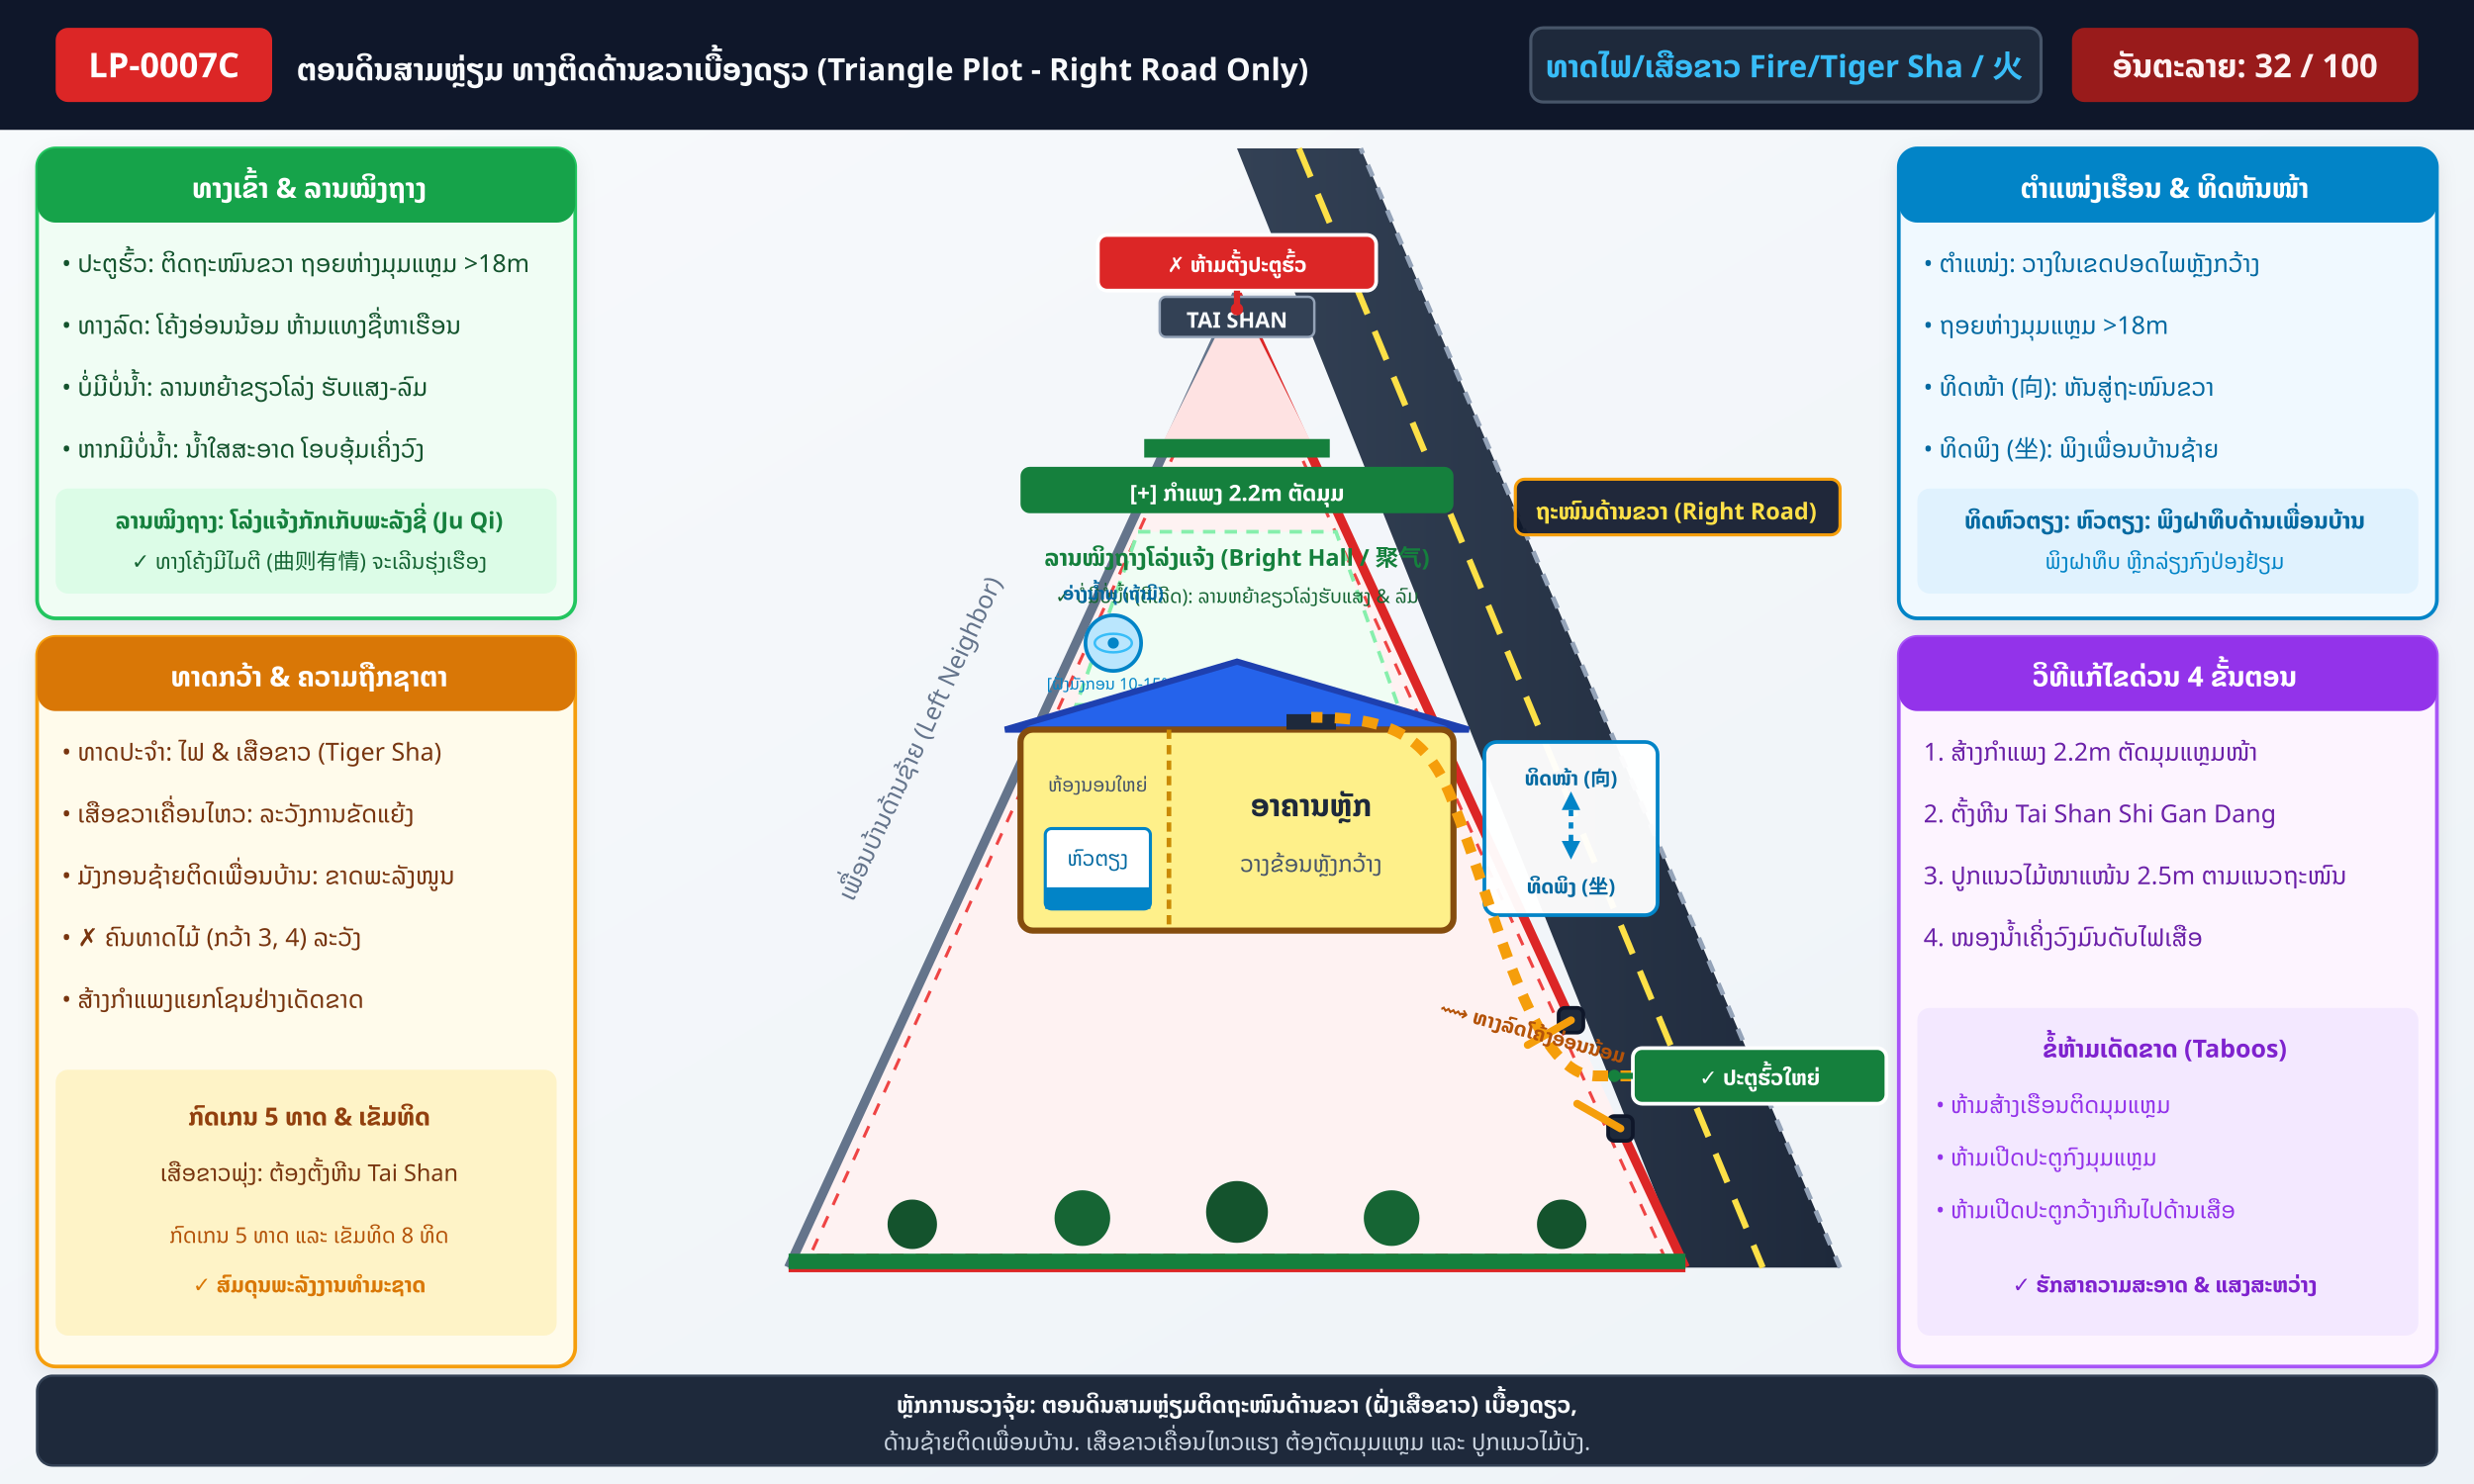
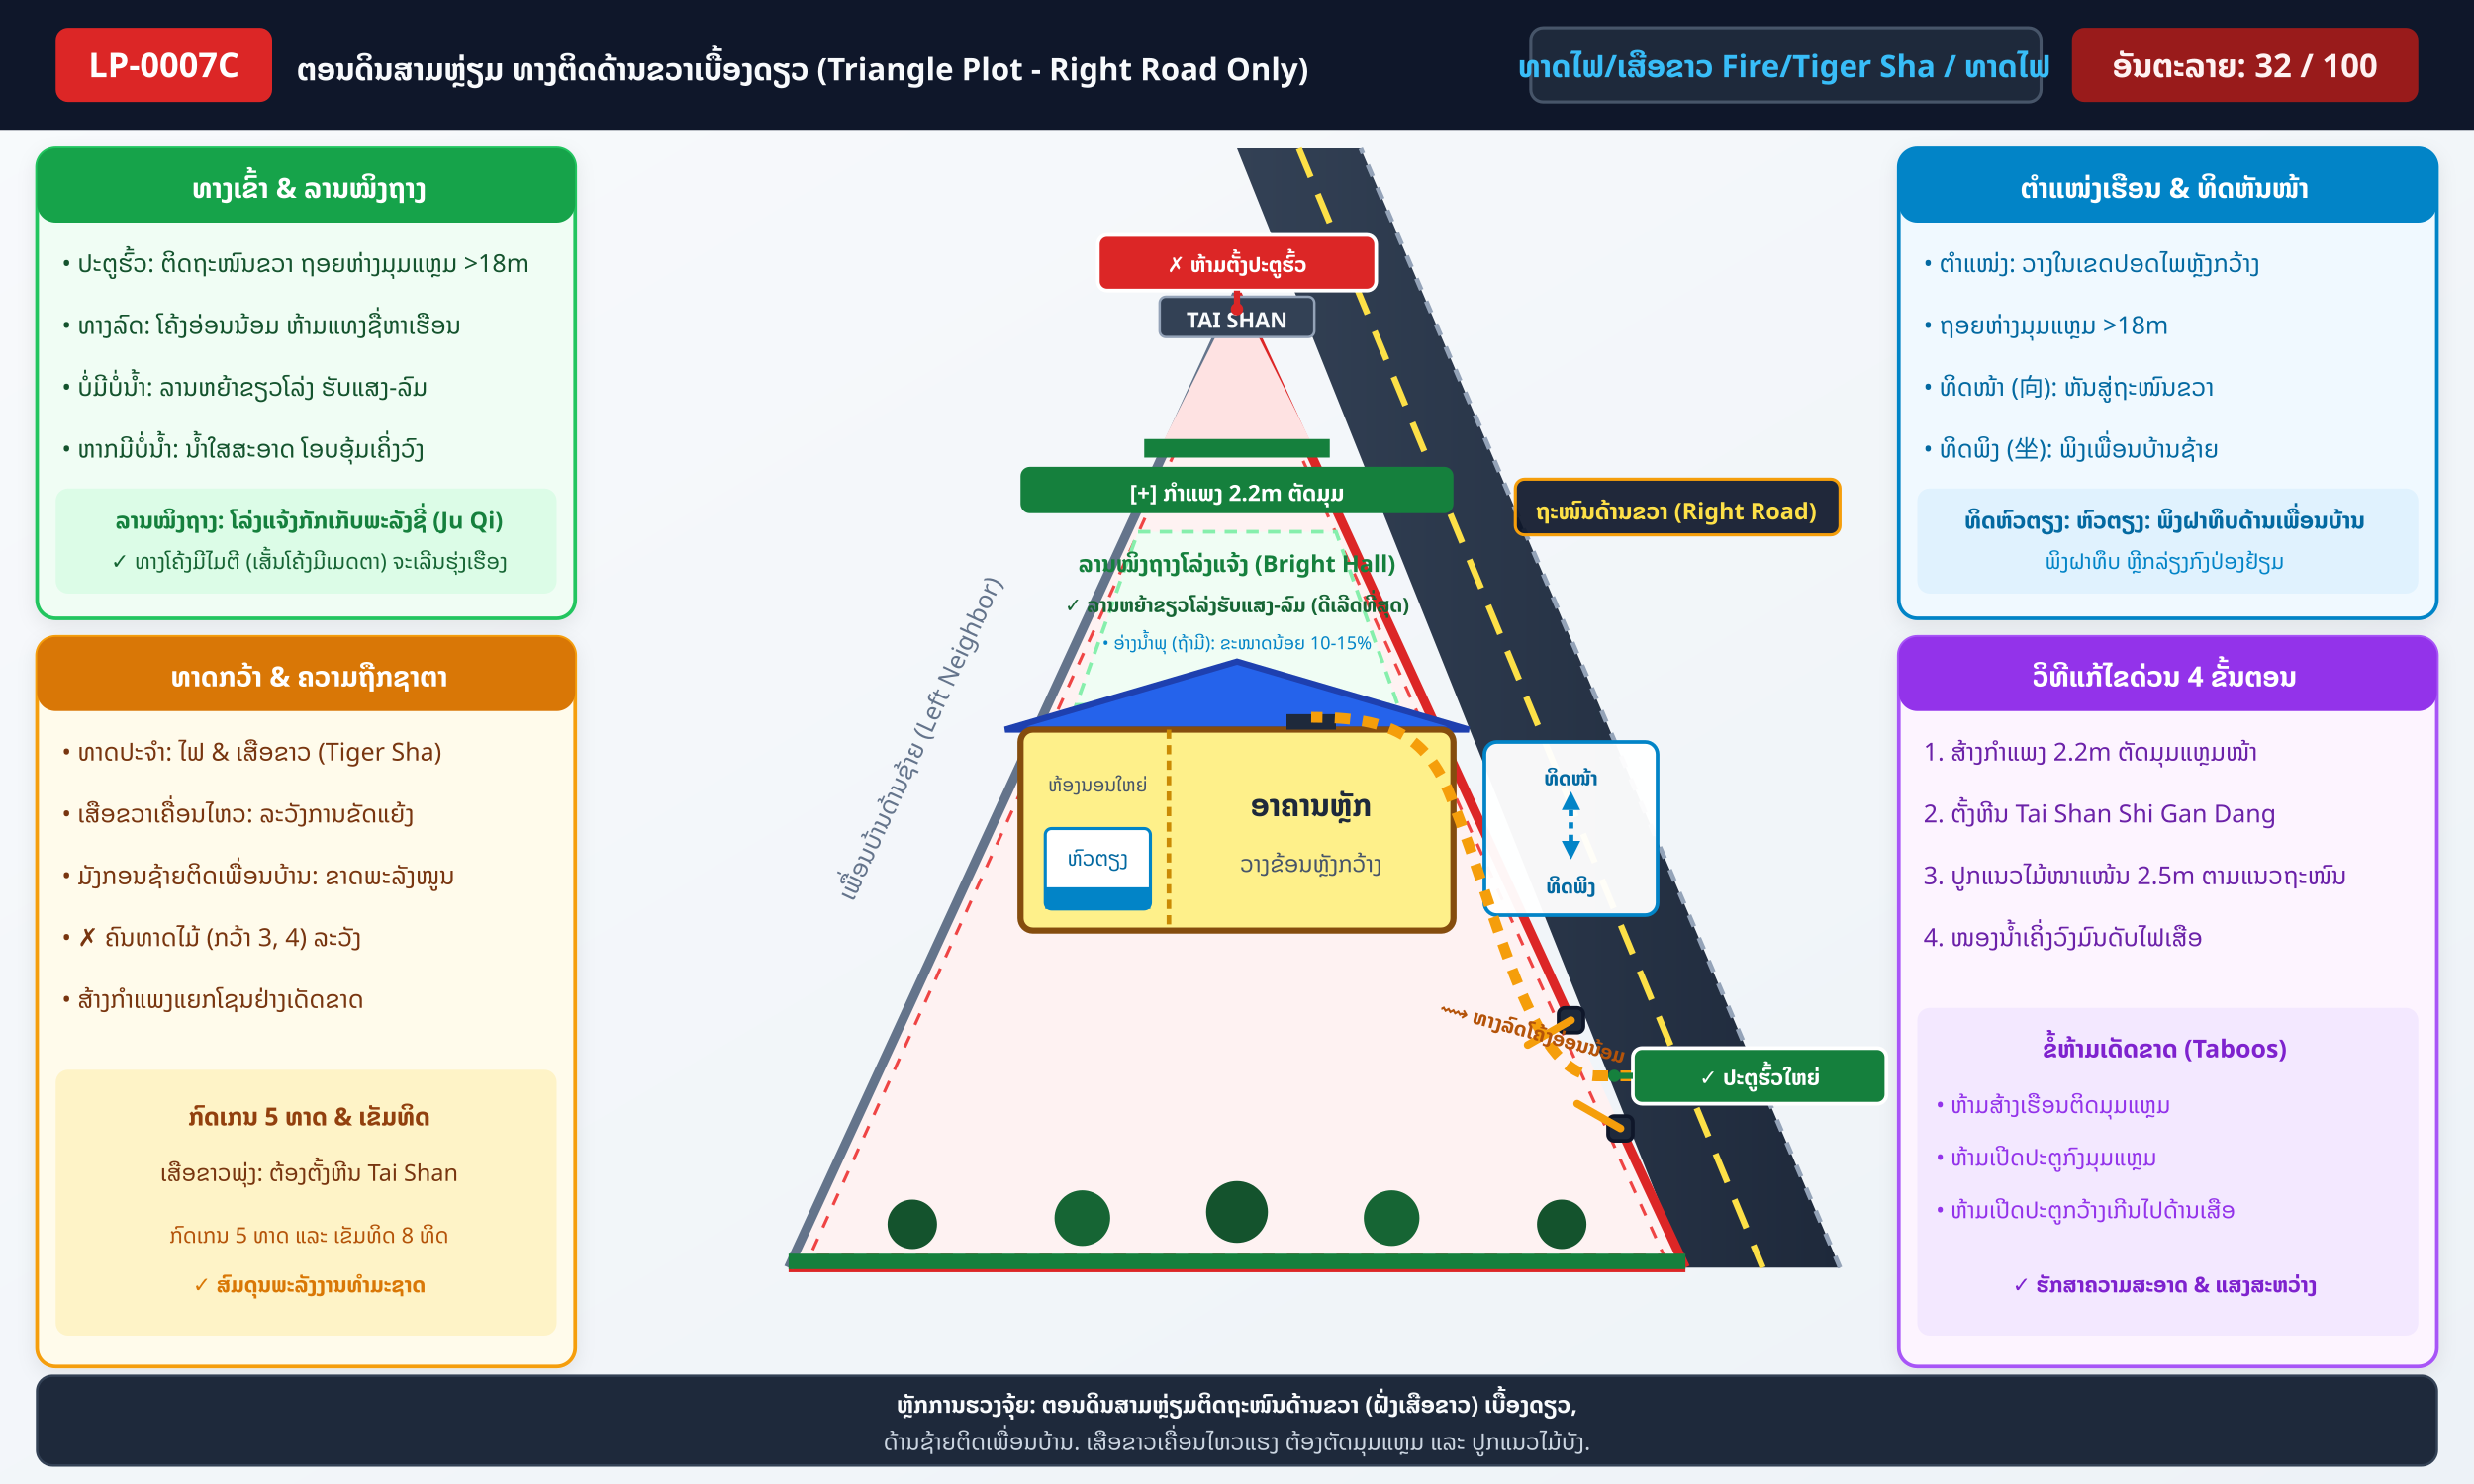
<svg xmlns="http://www.w3.org/2000/svg" viewBox="0 0 800 480" width="800" height="480">
  <defs>
    <linearGradient id="bgGrad" x1="0%" y1="0%" x2="100%" y2="100%">
      <stop offset="0%" stop-color="#F8FAFC" />
      <stop offset="100%" stop-color="#EDF2F7" />
    </linearGradient>
    <linearGradient id="roadGrad" x1="0%" y1="0%" x2="100%" y2="0%">
      <stop offset="0%" stop-color="#334155" />
      <stop offset="100%" stop-color="#1E293B" />
    </linearGradient>
    <filter id="shadow" x="-5%" y="-5%" width="110%" height="110%">
      <feDropShadow dx="0" dy="2" stdDeviation="3" flood-opacity="0.08" />
    </filter>
  </defs>
  <rect width="800" height="480" fill="url(#bgGrad)" />
  <rect x="0" y="0" width="800" height="42" fill="#0F172A" />
  <rect x="18" y="9" width="70" height="24" rx="4" fill="#DC2626" />
  <text x="53" y="25" font-family="'Segoe UI', sans-serif" font-weight="bold" font-size="11" fill="#FFFFFF" text-anchor="middle">LP-0007C</text>
  <text x="96" y="26" font-family="'Noto Sans Lao', 'Segoe UI', sans-serif" font-weight="bold" font-size="10" fill="#F8FAFC">ຕອນດິນສາມຫຼ່ຽມ ທາງຕິດດ້ານຂວາເບື້ອງດຽວ (Triangle Plot - Right Road Only)</text>
  <rect x="495" y="9" width="165" height="24" rx="4" fill="#1E293B" stroke="#475569" stroke-width="1" />
-   <text x="577" y="25" font-family="'Noto Sans Lao', 'Segoe UI', sans-serif" font-weight="bold" font-size="10" fill="#38BDF8" text-anchor="middle">ທາດໄຟ/ເສືອຂາວ Fire/Tiger Sha / 火</text>
+   <text x="577" y="25" font-family="'Noto Sans Lao', 'Segoe UI', sans-serif" font-weight="bold" font-size="10" fill="#38BDF8" text-anchor="middle">ທາດໄຟ/ເສືອຂາວ Fire/Tiger Sha / ທາດໄຟ</text>
  <rect x="670" y="9" width="112" height="24" rx="4" fill="#991B1B" />
  <text x="726" y="25" font-family="'Noto Sans Lao', 'Segoe UI', sans-serif" font-weight="bold" font-size="10.5" fill="#FEF2F2" text-anchor="middle">ອັນຕະລາຍ: 32 / 100</text>
  <rect x="12" y="48" width="174" height="152" rx="6" fill="#F0FDF4" stroke="#22C55E" stroke-width="1.2" filter="url(#shadow)" />
  <rect x="12" y="48" width="174" height="24" rx="6" fill="#16A34A" />
  <text x="100" y="64" font-family="'Noto Sans Lao', 'Segoe UI', sans-serif" font-weight="bold" font-size="9" fill="#FFFFFF" text-anchor="middle">ທາງເຂົ້າ &amp; ລານໝິງຖາງ</text>
  <text x="20" y="88" font-family="'Noto Sans Lao', 'Segoe UI', sans-serif" font-size="8" fill="#14532D">• ປະຕູຮົ້ວ: ຕິດຖະໜົນຂວາ ຖອຍຫ່າງມຸມແຫຼມ &gt;18m</text>
  <text x="20" y="108" font-family="'Noto Sans Lao', 'Segoe UI', sans-serif" font-size="8" fill="#14532D">• ທາງລົດ: ໂຄ້ງອ່ອນນ້ອມ ຫ້າມແທງຊື່ຫາເຮືອນ</text>
  <text x="20" y="128" font-family="'Noto Sans Lao', 'Segoe UI', sans-serif" font-size="8" fill="#14532D">• ບໍ່ມີບໍ່ນ້ຳ: ລານຫຍ້າຂຽວໂລ່ງ ຮັບແສງ-ລົມ</text>
  <text x="20" y="148" font-family="'Noto Sans Lao', 'Segoe UI', sans-serif" font-size="8" fill="#14532D">• ຫາກມີບໍ່ນ້ຳ: ນ້ຳໃສສະອາດ ໂອບອຸ້ມເຄິ່ງວົງ</text>
  <rect x="18" y="158" width="162" height="34" rx="4" fill="#DCFCE7" />
  <text x="100" y="171" font-family="'Noto Sans Lao', 'Segoe UI', sans-serif" font-weight="bold" font-size="7.5" fill="#15803D" text-anchor="middle">ລານໝິງຖາງ: ໂລ່ງແຈ້ງກັກເກັບພະລັງຊີ່ (Ju Qi)</text>
-   <text x="100" y="184" font-family="'Noto Sans Lao', 'Segoe UI', sans-serif" font-size="7" fill="#166534" text-anchor="middle">✓ ທາງໂຄ້ງມີໄມຕີ (曲则有情) ຈະເລີນຮຸ່ງເຮືອງ</text>
+   <text x="100" y="184" font-family="'Noto Sans Lao', 'Segoe UI', sans-serif" font-size="7" fill="#166534" text-anchor="middle">✓ ທາງໂຄ້ງມີໄມຕີ (ເສັ້ນໂຄ້ງມີເມດຕາ) ຈະເລີນຮຸ່ງເຮືອງ</text>
  <rect x="12" y="206" width="174" height="236" rx="6" fill="#FFFBEB" stroke="#F59E0B" stroke-width="1.2" filter="url(#shadow)" />
  <rect x="12" y="206" width="174" height="24" rx="6" fill="#D97706" />
  <text x="100" y="222" font-family="'Noto Sans Lao', 'Segoe UI', sans-serif" font-weight="bold" font-size="9" fill="#FFFFFF" text-anchor="middle">ທາດກວ້າ &amp; ຄວາມຖືກຊາຕາ</text>
  <text x="20" y="246" font-family="'Noto Sans Lao', 'Segoe UI', sans-serif" font-size="8" fill="#78350F">• ທາດປະຈຳ: ໄຟ &amp; ເສືອຂາວ (Tiger Sha)</text>
  <text x="20" y="266" font-family="'Noto Sans Lao', 'Segoe UI', sans-serif" font-size="8" fill="#78350F">• ເສືອຂວາເຄື່ອນໄຫວ: ລະວັງການຂັດແຍ້ງ</text>
  <text x="20" y="286" font-family="'Noto Sans Lao', 'Segoe UI', sans-serif" font-size="8" fill="#78350F">• ມັງກອນຊ້າຍຕິດເພື່ອນບ້ານ: ຂາດພະລັງໜູນ</text>
  <text x="20" y="306" font-family="'Noto Sans Lao', 'Segoe UI', sans-serif" font-size="8" fill="#78350F">• ✗ ຄົນທາດໄມ້ (ກວ້າ 3, 4) ລະວັງ</text>
  <text x="20" y="326" font-family="'Noto Sans Lao', 'Segoe UI', sans-serif" font-size="8" fill="#78350F">• ສ້າງກຳແພງແຍກໂຊນຢ່າງເດັດຂາດ</text>
  <rect x="18" y="346" width="162" height="86" rx="4" fill="#FEF3C7" />
  <text x="100" y="364" font-family="'Noto Sans Lao', 'Segoe UI', sans-serif" font-weight="bold" font-size="8" fill="#92400E" text-anchor="middle">ກົດເກນ 5 ທາດ &amp; ເຂັມທິດ</text>
  <text x="100" y="382" font-family="'Noto Sans Lao', 'Segoe UI', sans-serif" font-size="7.5" fill="#78350F" text-anchor="middle">ເສືອຂາວພຸ່ງ: ຕ້ອງຕັ້ງຫີນ Tai Shan</text>
  <text x="100" y="402" font-family="'Noto Sans Lao', 'Segoe UI', sans-serif" font-size="7" fill="#B45309" text-anchor="middle">ກົດເກນ 5 ທາດ ແລະ ເຂັມທິດ 8 ທິດ</text>
  <text x="100" y="418" font-family="'Noto Sans Lao', 'Segoe UI', sans-serif" font-weight="bold" font-size="7" fill="#D97706" text-anchor="middle">✓ ສົມດຸນພະລັງງານທຳມະຊາດ</text>
  <rect x="614" y="48" width="174" height="152" rx="6" fill="#F0F9FF" stroke="#0284C7" stroke-width="1.2" filter="url(#shadow)" />
  <rect x="614" y="48" width="174" height="24" rx="6" fill="#0284C7" />
  <text x="700" y="64" font-family="'Noto Sans Lao', 'Segoe UI', sans-serif" font-weight="bold" font-size="9" fill="#FFFFFF" text-anchor="middle">ຕຳແໜ່ງເຮືອນ &amp; ທິດຫັນໜ້າ</text>
  <text x="622" y="88" font-family="'Noto Sans Lao', 'Segoe UI', sans-serif" font-size="8" fill="#0369A1">• ຕຳແໜ່ງ: ວາງໃນເຂດປອດໄພຫຼັງກວ້າງ</text>
  <text x="622" y="108" font-family="'Noto Sans Lao', 'Segoe UI', sans-serif" font-size="8" fill="#0369A1">• ຖອຍຫ່າງມຸມແຫຼມ &gt;18m</text>
  <text x="622" y="128" font-family="'Noto Sans Lao', 'Segoe UI', sans-serif" font-size="8" fill="#0369A1">• ທິດໜ້າ (向): ຫັນສູ່ຖະໜົນຂວາ</text>
  <text x="622" y="148" font-family="'Noto Sans Lao', 'Segoe UI', sans-serif" font-size="8" fill="#0369A1">• ທິດພິງ (坐): ພິງເພື່ອນບ້ານຊ້າຍ</text>
  <rect x="620" y="158" width="162" height="34" rx="4" fill="#E0F2FE" />
  <text x="700" y="171" font-family="'Noto Sans Lao', 'Segoe UI', sans-serif" font-weight="bold" font-size="7.5" fill="#0369A1" text-anchor="middle">ທິດຫົວຕຽງ: ຫົວຕຽງ: ພິງຝາທຶບດ້ານເພື່ອນບ້ານ</text>
  <text x="700" y="184" font-family="'Noto Sans Lao', 'Segoe UI', sans-serif" font-size="7" fill="#0284C7" text-anchor="middle">ພິງຝາທຶບ ຫຼີກລ່ຽງກົງປ່ອງຢ້ຽມ</text>
  <rect x="614" y="206" width="174" height="236" rx="6" fill="#FDF4FF" stroke="#A855F7" stroke-width="1.2" filter="url(#shadow)" />
  <rect x="614" y="206" width="174" height="24" rx="6" fill="#9333EA" />
  <text x="700" y="222" font-family="'Noto Sans Lao', 'Segoe UI', sans-serif" font-weight="bold" font-size="9" fill="#FFFFFF" text-anchor="middle">ວິທີແກ້ໄຂດ່ວນ 4 ຂັ້ນຕອນ</text>
  <text x="622" y="246" font-family="'Noto Sans Lao', 'Segoe UI', sans-serif" font-size="8" fill="#6B21A8">1. ສ້າງກຳແພງ 2.2m ຕັດມຸມແຫຼມໜ້າ</text>
  <text x="622" y="266" font-family="'Noto Sans Lao', 'Segoe UI', sans-serif" font-size="8" fill="#6B21A8">2. ຕັ້ງຫີນ Tai Shan Shi Gan Dang</text>
  <text x="622" y="286" font-family="'Noto Sans Lao', 'Segoe UI', sans-serif" font-size="8" fill="#6B21A8">3. ປູກແນວໄມ້ໜາແໜ້ນ 2.5m ຕາມແນວຖະໜົນ</text>
  <text x="622" y="306" font-family="'Noto Sans Lao', 'Segoe UI', sans-serif" font-size="8" fill="#6B21A8">4. ໜອງນ້ຳເຄິ່ງວົງມົນດັບໄຟເສືອ</text>
  <rect x="620" y="326" width="162" height="106" rx="4" fill="#F3E8FF" />
  <text x="700" y="342" font-family="'Noto Sans Lao', 'Segoe UI', sans-serif" font-weight="bold" font-size="8" fill="#7E22CE" text-anchor="middle">ຂໍ້ຫ້າມເດັດຂາດ (Taboos)</text>
  <text x="626" y="360" font-family="'Noto Sans Lao', 'Segoe UI', sans-serif" font-size="7.5" fill="#9333EA">• ຫ້າມສ້າງເຮືອນຕິດມຸມແຫຼມ</text>
  <text x="626" y="377" font-family="'Noto Sans Lao', 'Segoe UI', sans-serif" font-size="7.5" fill="#9333EA">• ຫ້າມເປີດປະຕູກົງມຸມແຫຼມ</text>
  <text x="626" y="394" font-family="'Noto Sans Lao', 'Segoe UI', sans-serif" font-size="7.5" fill="#9333EA">• ຫ້າມເປີດປະຕູກວ້າງເກີນໄປດ້ານເສືອ</text>
  <text x="700" y="418" font-family="'Noto Sans Lao', 'Segoe UI', sans-serif" font-weight="bold" font-size="7" fill="#7E22CE" text-anchor="middle">✓ ຮັກສາຄວາມສະອາດ &amp; ແສງສະຫວ່າງ</text>
  <g>
    <polygon points="400,48 440,48 595,410 545,410" fill="url(#roadGrad)" />
    <line x1="420" y1="48" x2="570" y2="410" stroke="#FDE047" stroke-width="2" stroke-dasharray="10,6" />
    <line x1="595" y1="410" x2="440" y2="48" stroke="#94A3B8" stroke-width="1.5" stroke-dasharray="4,4" />
    <rect x="490" y="155" width="105" height="18" rx="3" fill="#0F172A" fill-opacity="0.92" stroke="#F59E0B" stroke-width="1" />
    <text x="542" y="168" font-family="'Noto Sans Lao', 'Segoe UI', sans-serif" font-weight="bold" font-size="7.5" fill="#FDE047" text-anchor="middle">ຖະໜົນດ້ານຂວາ (Right Road)</text>
    <line x1="400" y1="95" x2="255" y2="410" stroke="#64748B" stroke-width="2.5" stroke-dasharray="8,5" />
    <text x="300" y="240" font-family="'Noto Sans Lao', 'Segoe UI', sans-serif" font-size="8" fill="#64748B" text-anchor="middle" transform="rotate(-65 300 240)">ເພື່ອນບ້ານດ້ານຊ້າຍ (Left Neighbor)</text>
    <polygon points="400,95 255,410 545,410" fill="#FEF2F2" />
    <polygon points="400,102 262,406 538,406" fill="none" stroke="#EF4444" stroke-width="1" stroke-dasharray="4,4" />
    <line x1="255" y1="410" x2="545" y2="410" stroke="#DC2626" stroke-width="3" />
    <line x1="255" y1="410" x2="400" y2="95" stroke="#64748B" stroke-width="3" />
    <line x1="400" y1="95" x2="508" y2="330" stroke="#DC2626" stroke-width="3" />
    <line x1="524" y1="365" x2="545" y2="410" stroke="#DC2626" stroke-width="3" />
    <rect x="504" y="326" width="8" height="8" rx="2" fill="#1E293B" stroke="#0F172A" stroke-width="1.2" />
    <rect x="520" y="361" width="8" height="8" rx="2" fill="#1E293B" stroke="#0F172A" stroke-width="1.2" />
    <line x1="508" y1="330" x2="494" y2="338" stroke="#F59E0B" stroke-width="2.5" stroke-linecap="round" />
    <line x1="524" y1="365" x2="510" y2="357" stroke="#F59E0B" stroke-width="2.5" stroke-linecap="round" />
    <polygon points="400,95 375,145 425,145" fill="#FEE2E2" />
    <rect x="375" y="96" width="50" height="13" rx="2" fill="#334155" stroke="#94A3B8" stroke-width="0.8" />
    <text x="400" y="106" font-family="'Segoe UI', sans-serif" font-weight="bold" font-size="7" fill="#F8FAFC" text-anchor="middle">TAI SHAN</text>
    <line x1="370" y1="145" x2="430" y2="145" stroke="#15803D" stroke-width="6" />
    <rect x="330" y="151" width="140" height="15" rx="3" fill="#15803D" />
    <text x="400" y="162" font-family="'Noto Sans Lao', 'Segoe UI', sans-serif" font-weight="bold" font-size="7.2" fill="#FFFFFF" text-anchor="middle">[+] ກຳແພງ 2.2m ຕັດມຸມ</text>
    <polygon points="368,172 432,172 452,228 348,228" fill="#F0FDF4" stroke="#86EFAC" stroke-width="1.2" stroke-dasharray="4,3" />
-     <text x="400" y="183" font-family="'Noto Sans Lao', 'Segoe UI', sans-serif" font-weight="bold" font-size="7.5" fill="#15803D" text-anchor="middle">ລານໝິງຖາງໂລ່ງແຈ້ງ (Bright Hall / 聚气)</text>
-     <text x="400" y="195" font-family="'Noto Sans Lao', 'Segoe UI', sans-serif" font-size="6.2" fill="#166534" text-anchor="middle">✓ ບໍ່ມີບໍ່ນ້ຳ (ດີເລີດ): ລານຫຍ້າຂຽວໂລ່ງຮັບແສງ &amp; ລົມ</text>
-     <circle cx="360" cy="208" r="9" fill="#BAE6FD" stroke="#0284C7" stroke-width="1.2" />
-     <ellipse cx="360" cy="208" rx="6" ry="3" fill="none" stroke="#38BDF8" stroke-width="0.8" />
-     <circle cx="360" cy="208" r="1.8" fill="#0284C7" />
-     <text x="360" y="194" font-family="'Noto Sans Lao', 'Segoe UI', sans-serif" font-weight="bold" font-size="5.8" fill="#0369A1" text-anchor="middle">ອ່າງນ້ຳພຸ (ຖ້າມີ)</text>
-     <text x="360" y="223" font-family="'Noto Sans Lao', 'Segoe UI', sans-serif" font-size="5.2" fill="#0284C7" text-anchor="middle">[ຝັ່ງມັງກອນ 10-15%]</text>
+     <text x="400" y="185" font-family="'Noto Sans Lao', 'Segoe UI', sans-serif" font-weight="bold" font-size="7.5" fill="#15803D" text-anchor="middle">ລານໝິງຖາງໂລ່ງແຈ້ງ (Bright Hall)</text>
+     <text x="400" y="198" font-family="'Noto Sans Lao', 'Segoe UI', sans-serif" font-weight="bold" font-size="6.5" fill="#166534" text-anchor="middle">✓ ລານຫຍ້າຂຽວໂລ່ງຮັບແສງ-ລົມ (ດີເລີດທີ່ສຸດ)</text>
+     <text x="400" y="210" font-family="'Noto Sans Lao', 'Segoe UI', sans-serif" font-size="5.8" fill="#0284C7" text-anchor="middle">• ອ່າງນ້ຳພຸ (ຖ້າມີ): ຂະໜາດນ້ອຍ 10-15%</text>
    <polygon points="325,236 400,214 475,236" fill="#2563EB" stroke="#1E40AF" stroke-width="2" />
    <rect x="330" y="236" width="140" height="65" fill="#FEF08A" stroke="#854D0E" stroke-width="2" rx="4" />
    <line x1="378" y1="236" x2="378" y2="301" stroke="#CA8A04" stroke-width="1.5" stroke-dasharray="3,2" />
    <rect x="338" y="268" width="34" height="26" rx="2" fill="#FFFFFF" stroke="#0284C7" stroke-width="1" />
    <rect x="338" y="287" width="34" height="7" fill="#0284C7" />
    <text x="355" y="280" font-family="'Noto Sans Lao', 'Segoe UI', sans-serif" font-size="6.8" fill="#0369A1" text-anchor="middle">ຫົວຕຽງ</text>
    <text x="355" y="256" font-family="'Noto Sans Lao', 'Segoe UI', sans-serif" font-size="6.2" fill="#475569" text-anchor="middle">ຫ້ອງນອນໃຫຍ່</text>
    <text x="424" y="264" font-family="'Noto Sans Lao', 'Segoe UI', sans-serif" font-weight="bold" font-size="10" fill="#1E293B" text-anchor="middle">ອາຄານຫຼັກ</text>
    <text x="424" y="282" font-family="'Noto Sans Lao', 'Segoe UI', sans-serif" font-size="7.5" fill="#475569" text-anchor="middle">ວາງຂ້ອນຫຼັງກວ້າງ</text>
    <rect x="416" y="231" width="16" height="5" fill="#1E293B" />
    <g transform="translate(480, 240)">
      <rect x="0" y="0" width="56" height="56" rx="4" fill="#FFFFFF" fill-opacity="0.96" stroke="#0284C7" stroke-width="1.2" />
-       <text x="28" y="14" font-family="'Noto Sans Lao', 'Segoe UI', sans-serif" font-weight="bold" font-size="6.5" fill="#0369A1" text-anchor="middle">ທິດໜ້າ (向)</text>
+       <text x="28" y="14" font-family="'Noto Sans Lao', 'Segoe UI', sans-serif" font-weight="bold" font-size="6.5" fill="#0369A1" text-anchor="middle">ທິດໜ້າ</text>
      <line x1="28" y1="18" x2="28" y2="34" stroke="#0284C7" stroke-width="1.5" stroke-dasharray="2,2" />
      <polygon points="28,16 25,22 31,22" fill="#0284C7" />
      <polygon points="28,38 25,32 31,32" fill="#0284C7" />
-       <text x="28" y="49" font-family="'Noto Sans Lao', 'Segoe UI', sans-serif" font-weight="bold" font-size="6.5" fill="#0369A1" text-anchor="middle">ທິດພິງ (坐)</text>
+       <text x="28" y="49" font-family="'Noto Sans Lao', 'Segoe UI', sans-serif" font-weight="bold" font-size="6.5" fill="#0369A1" text-anchor="middle">ທິດພິງ</text>
    </g>
    <path d="M 565 348 L 516 348 C 495 348 484 295 470 260 C 462 238 450 232 424 232" fill="none" stroke="#F59E0B" stroke-width="3.5" stroke-dasharray="5,4" />
    <text x="495" y="336" font-family="'Noto Sans Lao', 'Segoe UI', sans-serif" font-weight="bold" font-size="6.5" fill="#B45309" text-anchor="middle" transform="rotate(15 495 336)">⟿ ທາງລົດໂຄ້ງອ່ອນນ້ອມ</text>
    <g transform="translate(528, 339)">
      <rect x="0" y="0" width="82" height="18" rx="3" fill="#15803D" stroke="#FFFFFF" stroke-width="1.2" />
      <text x="41" y="12" font-family="'Noto Sans Lao', 'Segoe UI', sans-serif" font-weight="bold" font-size="7" fill="#FFFFFF" text-anchor="middle">✓ ປະຕູຮົ້ວໃຫຍ່</text>
      <line x1="0" y1="9" x2="-6" y2="9" stroke="#15803D" stroke-width="2" />
      <circle cx="-6" cy="9" r="2" fill="#15803D" />
    </g>
    <g transform="translate(355, 76)">
      <rect x="0" y="0" width="90" height="18" rx="3" fill="#DC2626" stroke="#FFFFFF" stroke-width="1.2" />
      <text x="45" y="12" font-family="'Noto Sans Lao', 'Segoe UI', sans-serif" font-weight="bold" font-size="6.8" fill="#FFFFFF" text-anchor="middle">✗ ຫ້າມຕັ້ງປະຕູຮົ້ວ</text>
      <line x1="45" y1="18" x2="45" y2="24" stroke="#DC2626" stroke-width="2" />
      <circle cx="45" cy="24" r="2" fill="#DC2626" />
    </g>
    <line x1="255" y1="408" x2="545" y2="408" stroke="#15803D" stroke-width="5" />
    <circle cx="295" cy="396" r="8" fill="#14532D" />
    <circle cx="350" cy="394" r="9" fill="#166534" />
    <circle cx="400" cy="392" r="10" fill="#14532D" />
    <circle cx="450" cy="394" r="9" fill="#166534" />
    <circle cx="505" cy="396" r="8" fill="#14532D" />
  </g>
  <rect x="12" y="445" width="776" height="29" rx="5" fill="#1E293B" stroke="#334155" stroke-width="0.8" />
  <text x="400" y="457" font-family="'Noto Sans Lao', 'Segoe UI', sans-serif" font-weight="bold" font-size="7.5" fill="#F8FAFC" text-anchor="middle">ຫຼັກການຮວງຈຸ້ຍ: ຕອນດິນສາມຫຼ່ຽມຕິດຖະໜົນດ້ານຂວາ (ຝັ່ງເສືອຂາວ) ເບື້ອງດຽວ,</text>
  <text x="400" y="469" font-family="'Noto Sans Lao', 'Segoe UI', sans-serif" font-size="7.5" fill="#CBD5E1" text-anchor="middle">ດ້ານຊ້າຍຕິດເພື່ອນບ້ານ. ເສືອຂາວເຄື່ອນໄຫວແຮງ ຕ້ອງຕັດມຸມແຫຼມ ແລະ ປູກແນວໄມ້ບັງ.</text>
</svg>
